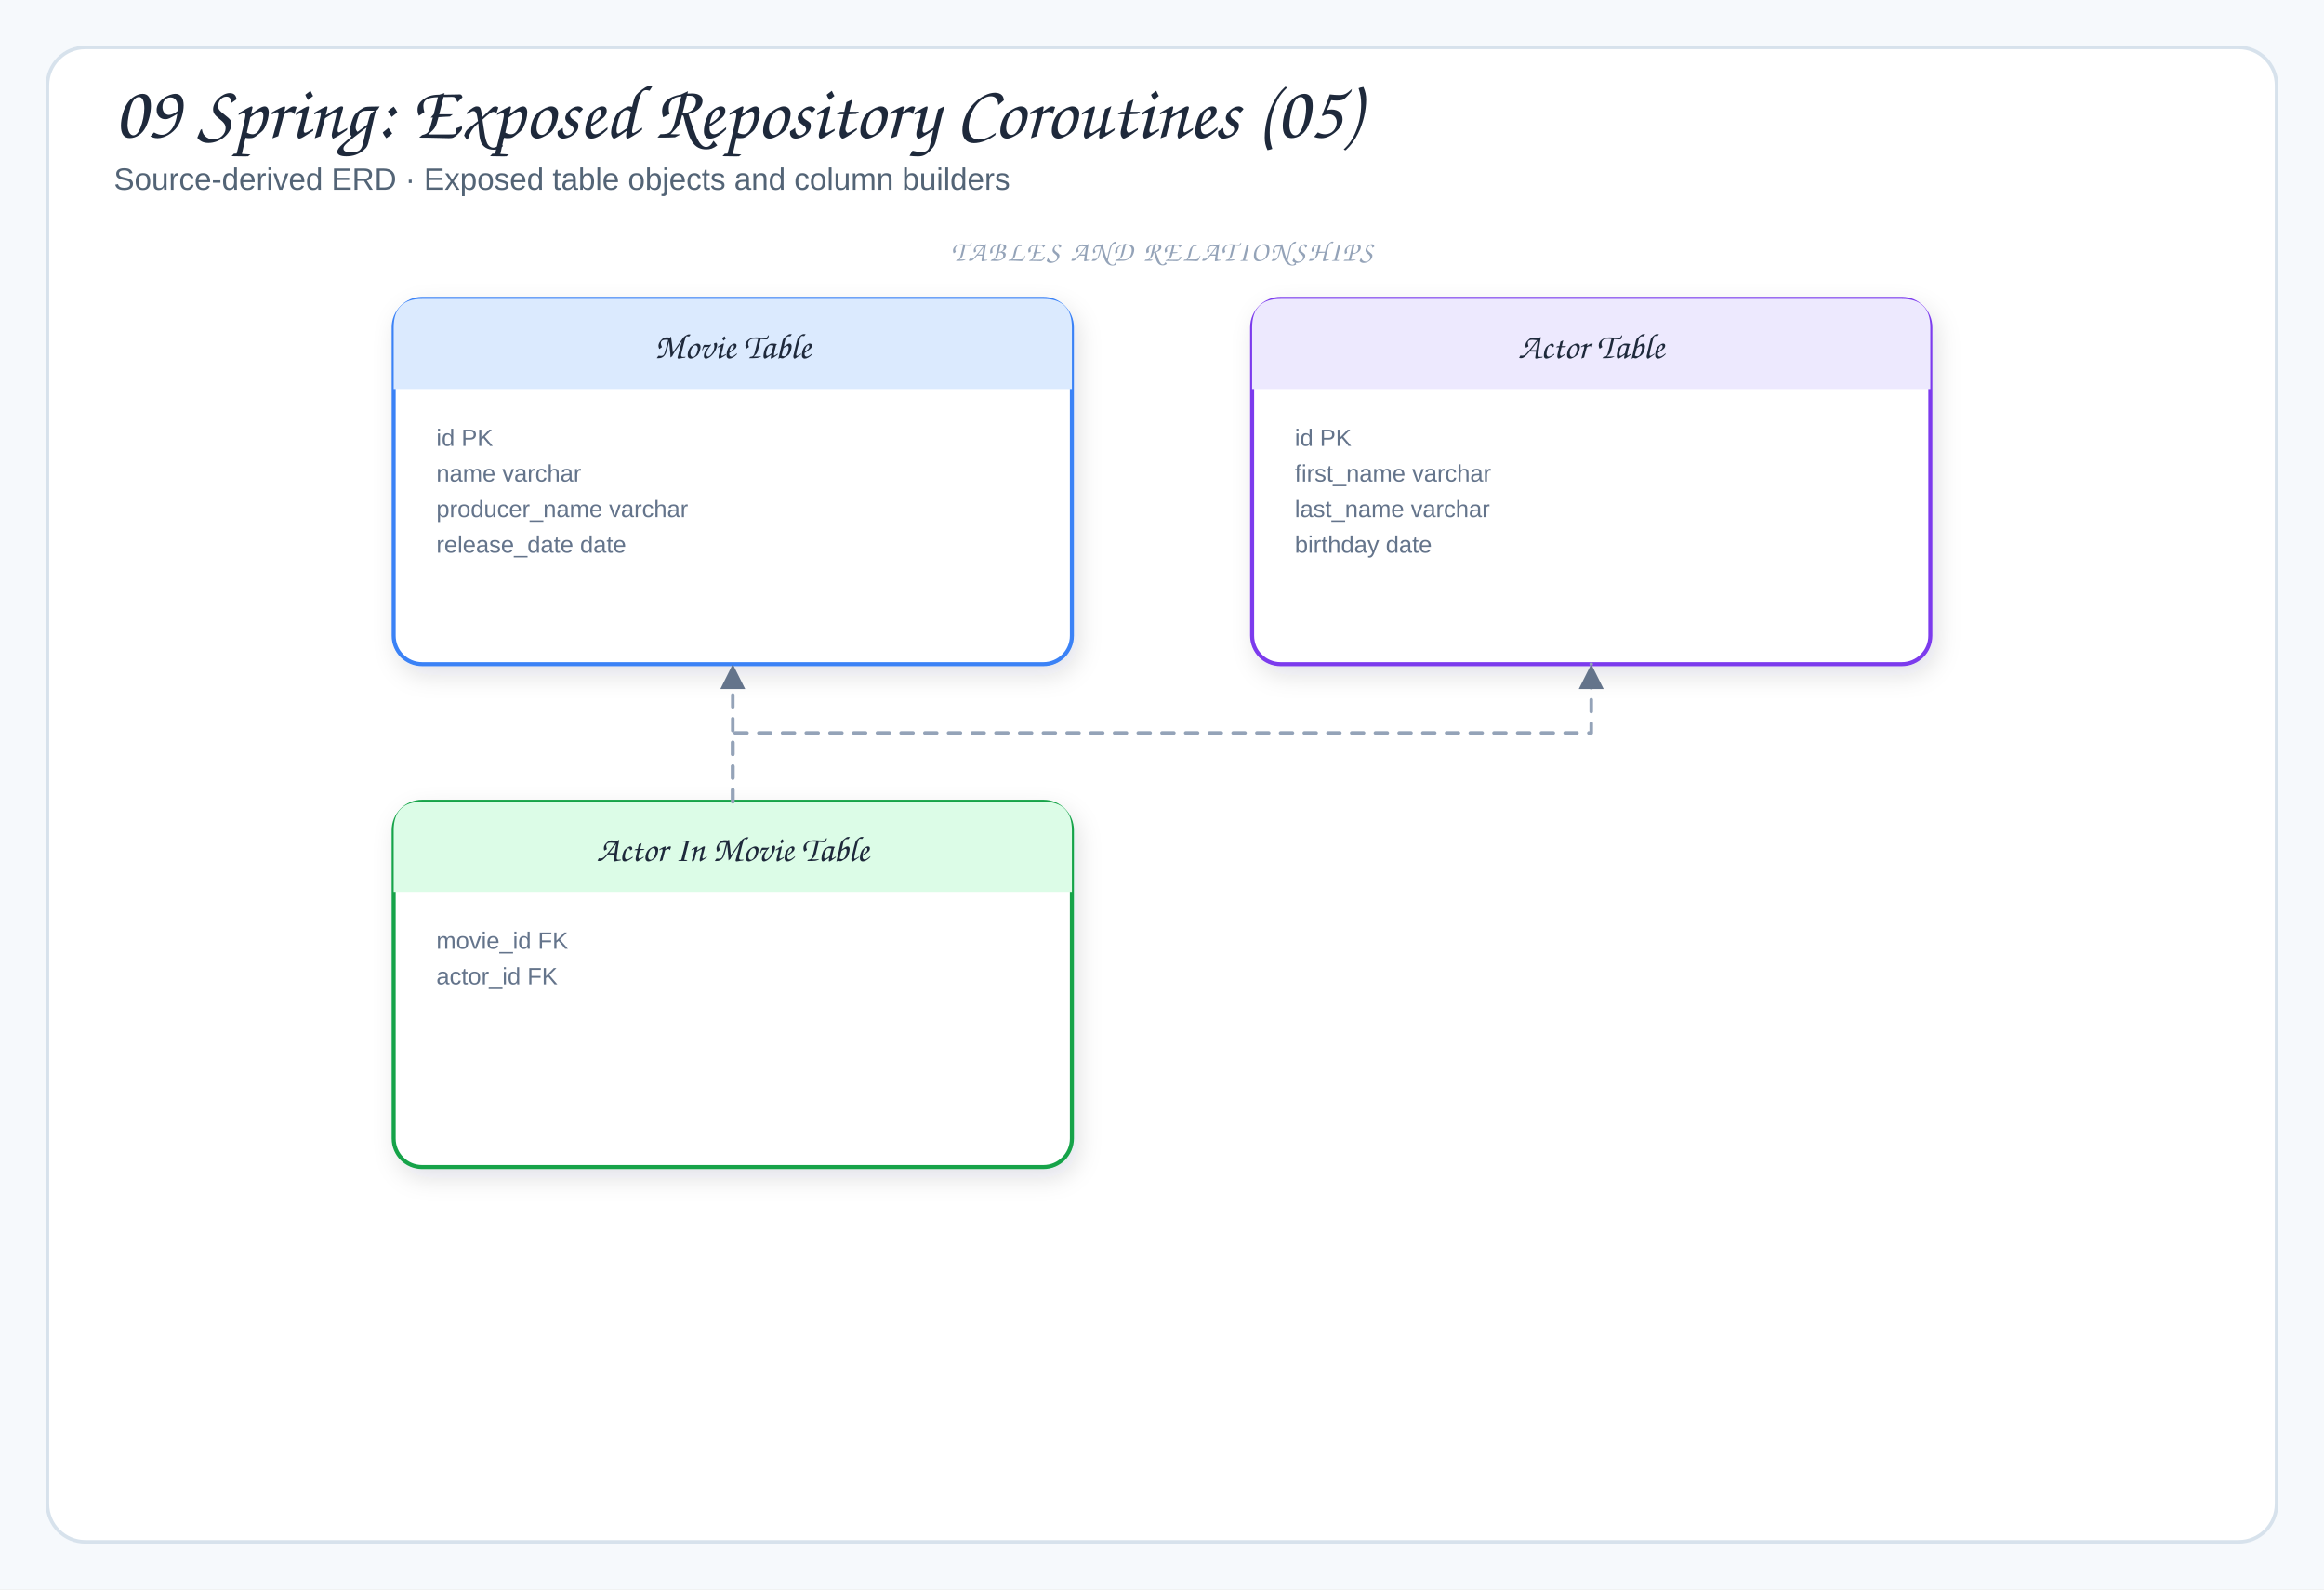
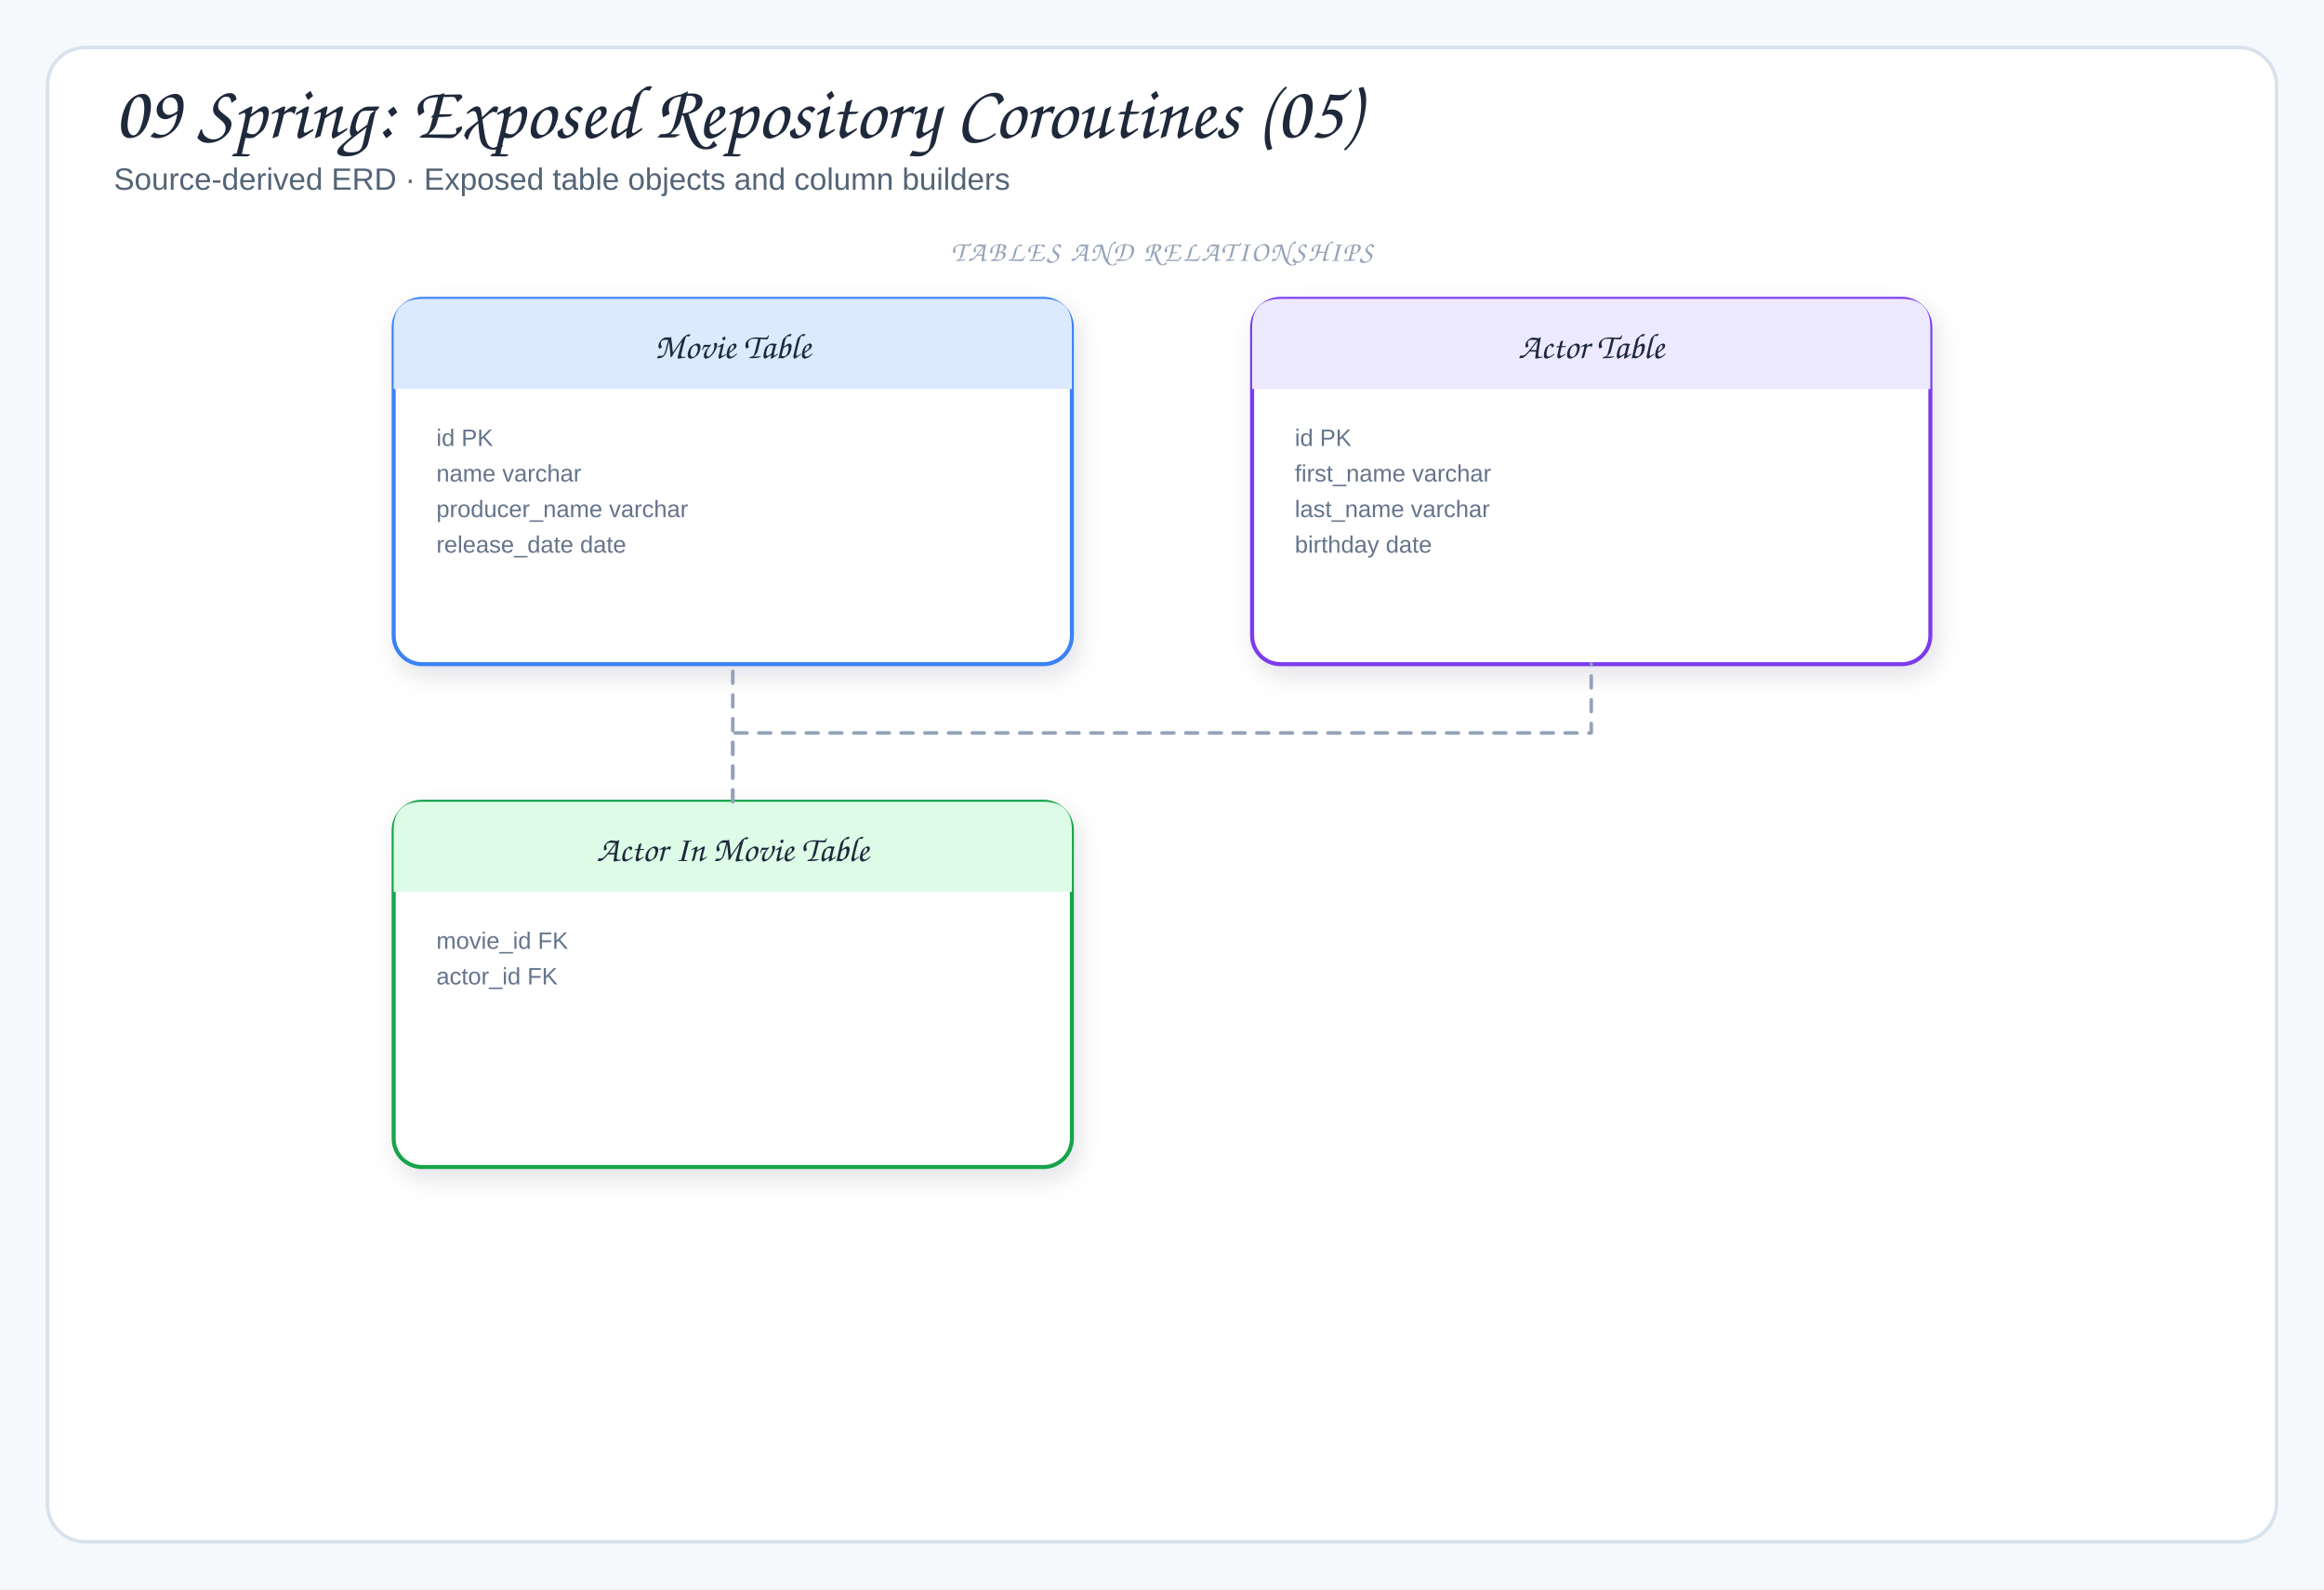
<svg xmlns="http://www.w3.org/2000/svg" viewBox="0 0 980 670" width="980" height="670" role="img" aria-label="09 Spring: Exposed Repository Coroutines (05)">
  <defs>
    <filter id="shadow" x="-10%" y="-10%" width="120%" height="130%">
      <feDropShadow dx="2" dy="4" stdDeviation="5" flood-color="#1f2937" flood-opacity="0.12" />
    </filter>
    <marker id="arrow" markerWidth="9" markerHeight="9" refX="8" refY="4.5" orient="auto">
      <path d="M1,1 L8,4.5 L1,8 Z" fill="#64748b" />
    </marker>
    <marker id="inherit" markerWidth="11" markerHeight="10" refX="9.5" refY="5" orient="auto">
      <path d="M0.5,1 L9.5,5 L0.5,9 Z" fill="#fff" stroke="#64748b" stroke-width="1.5" />
    </marker>
    <style>
  .canvas{fill:#f6f9fc}
  .frame{fill:#fff;stroke:#d7e2ec;stroke-width:1.5}
  .panel{fill:#f8fafc;stroke:#d7e2ec;stroke-width:1.2}
  .card{stroke-width:1.7;filter:url(#shadow)}
  .title{font-family:"Architects Daughter","Comic Sans MS",cursive;font-size:32px;fill:#1e293b}
  .subtitle{font-family:"Comic Sans MS","Comic Sans","Comic Neue",Arial,sans-serif;font-size:13px;fill:#536476}
  .panelTitle{font-family:"Architects Daughter","Comic Sans MS",cursive;font-size:12px;letter-spacing:.08em;fill:#94a3b8}
  .label{font-family:"Architects Daughter","Comic Sans MS",cursive;font-size:18px;fill:#1e293b}
  .smallLabel{font-family:"Architects Daughter","Comic Sans MS",cursive;font-size:15px;fill:#1e293b}
  .detail{font-family:"Comic Sans MS","Comic Sans","Comic Neue",Arial,sans-serif;font-size:12px;fill:#536476}
  .tiny{font-family:"Comic Sans MS","Comic Sans","Comic Neue",Arial,sans-serif;font-size:10px;fill:#64748b}
-   .arrow{fill:none;stroke:#64748b;stroke-width:2;stroke-linecap:round;stroke-linejoin:round;marker-end:url(#arrow)}
-   .softArrow{fill:none;stroke:#94a3b8;stroke-width:1.5;stroke-linecap:round;stroke-linejoin:round;stroke-dasharray:5 5;marker-end:url(#arrow)}
-   .inherit{fill:none;stroke:#64748b;stroke-width:1.7;stroke-linecap:round;stroke-linejoin:round;marker-end:url(#inherit)}
+   .arrow{fill:none;stroke:#64748b;stroke-width:2;stroke-linecap:round;stroke-linejoin:round}
+   .softArrow{fill:none;stroke:#94a3b8;stroke-width:1.5;stroke-linecap:round;stroke-linejoin:round;stroke-dasharray:5 5}
+   .inherit{fill:none;stroke:#64748b;stroke-width:1.7;stroke-linecap:round;stroke-linejoin:round}
  .divider{stroke:#cbd5e1;stroke-width:1.2;stroke-dasharray:6 6}
</style>
  </defs>
  <rect width="980" height="670" class="canvas" />
  <rect x="20" y="20" width="940" height="630" rx="16" class="frame" />
  <text x="48" y="58" class="title">09 Spring: Exposed Repository Coroutines (05)</text>
  <text x="48" y="80" class="subtitle">Source-derived ERD · Exposed table objects and column builders</text>
  <rect x="166" y="126" width="286" height="154" rx="12" fill="#fff" stroke="#3b82f6" class="card" />
  <path d="M166,164 L166,138 Q166,126 178,126 L440,126 Q452,126 452,138 L452,164 Z" fill="#dbeafe" />
  <text x="309" y="151" class="smallLabel" text-anchor="middle">Movie Table</text>
  <text x="184" y="188" class="tiny">id PK</text>
  <text x="184" y="203" class="tiny">name varchar</text>
  <text x="184" y="218" class="tiny">producer_name varchar</text>
  <text x="184" y="233" class="tiny">release_date date</text>
  <rect x="528" y="126" width="286" height="154" rx="12" fill="#fff" stroke="#7c3aed" class="card" />
  <path d="M528,164 L528,138 Q528,126 540,126 L802,126 Q814,126 814,138 L814,164 Z" fill="#ede9fe" />
  <text x="671" y="151" class="smallLabel" text-anchor="middle">Actor Table</text>
  <text x="546" y="188" class="tiny">id PK</text>
  <text x="546" y="203" class="tiny">first_name varchar</text>
  <text x="546" y="218" class="tiny">last_name varchar</text>
  <text x="546" y="233" class="tiny">birthday date</text>
  <rect x="166" y="338" width="286" height="154" rx="12" fill="#fff" stroke="#16a34a" class="card" />
  <path d="M166,376 L166,350 Q166,338 178,338 L440,338 Q452,338 452,350 L452,376 Z" fill="#dcfce7" />
  <text x="309" y="363" class="smallLabel" text-anchor="middle">Actor In Movie Table</text>
  <text x="184" y="400" class="tiny">movie_id FK</text>
  <text x="184" y="415" class="tiny">actor_id FK</text>
  <path d="M309,338 L309,309 L309,309 L309,280" class="softArrow" />
  <path d="M309,338 L309,309 L671,309 L671,280" class="softArrow" />
  <text x="490" y="110" class="panelTitle" text-anchor="middle">TABLES AND RELATIONSHIPS</text>
</svg>
